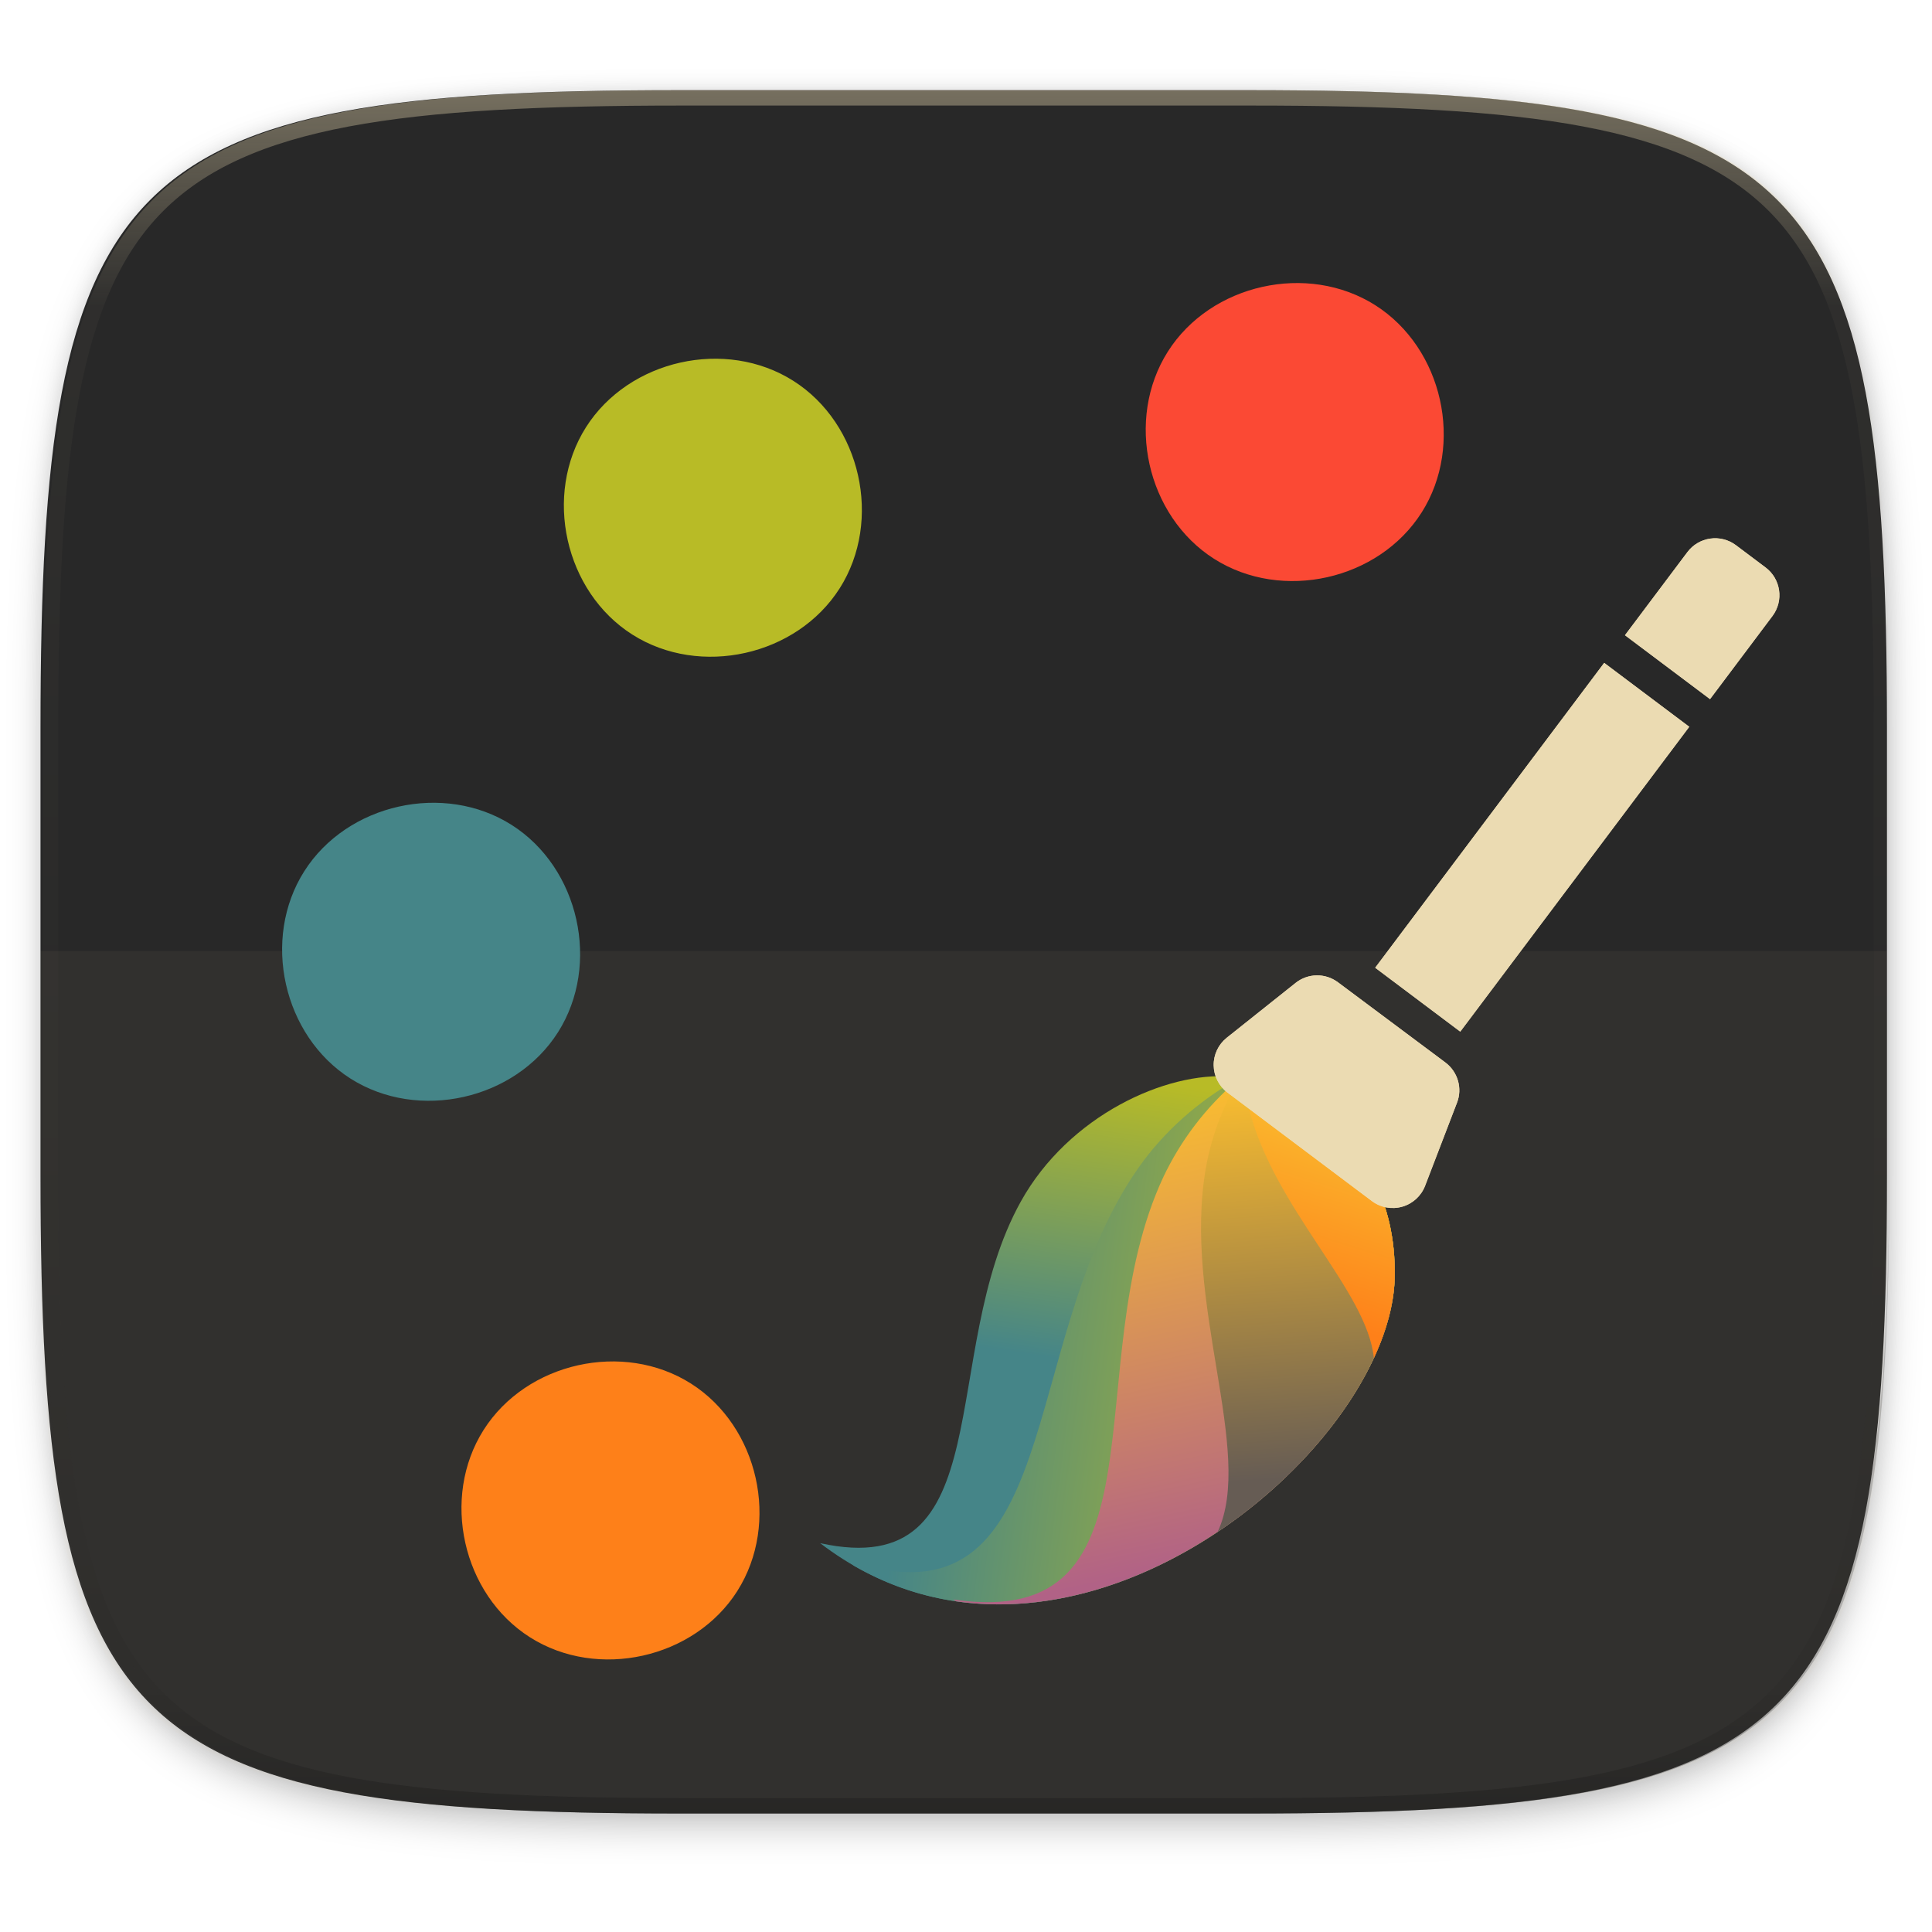
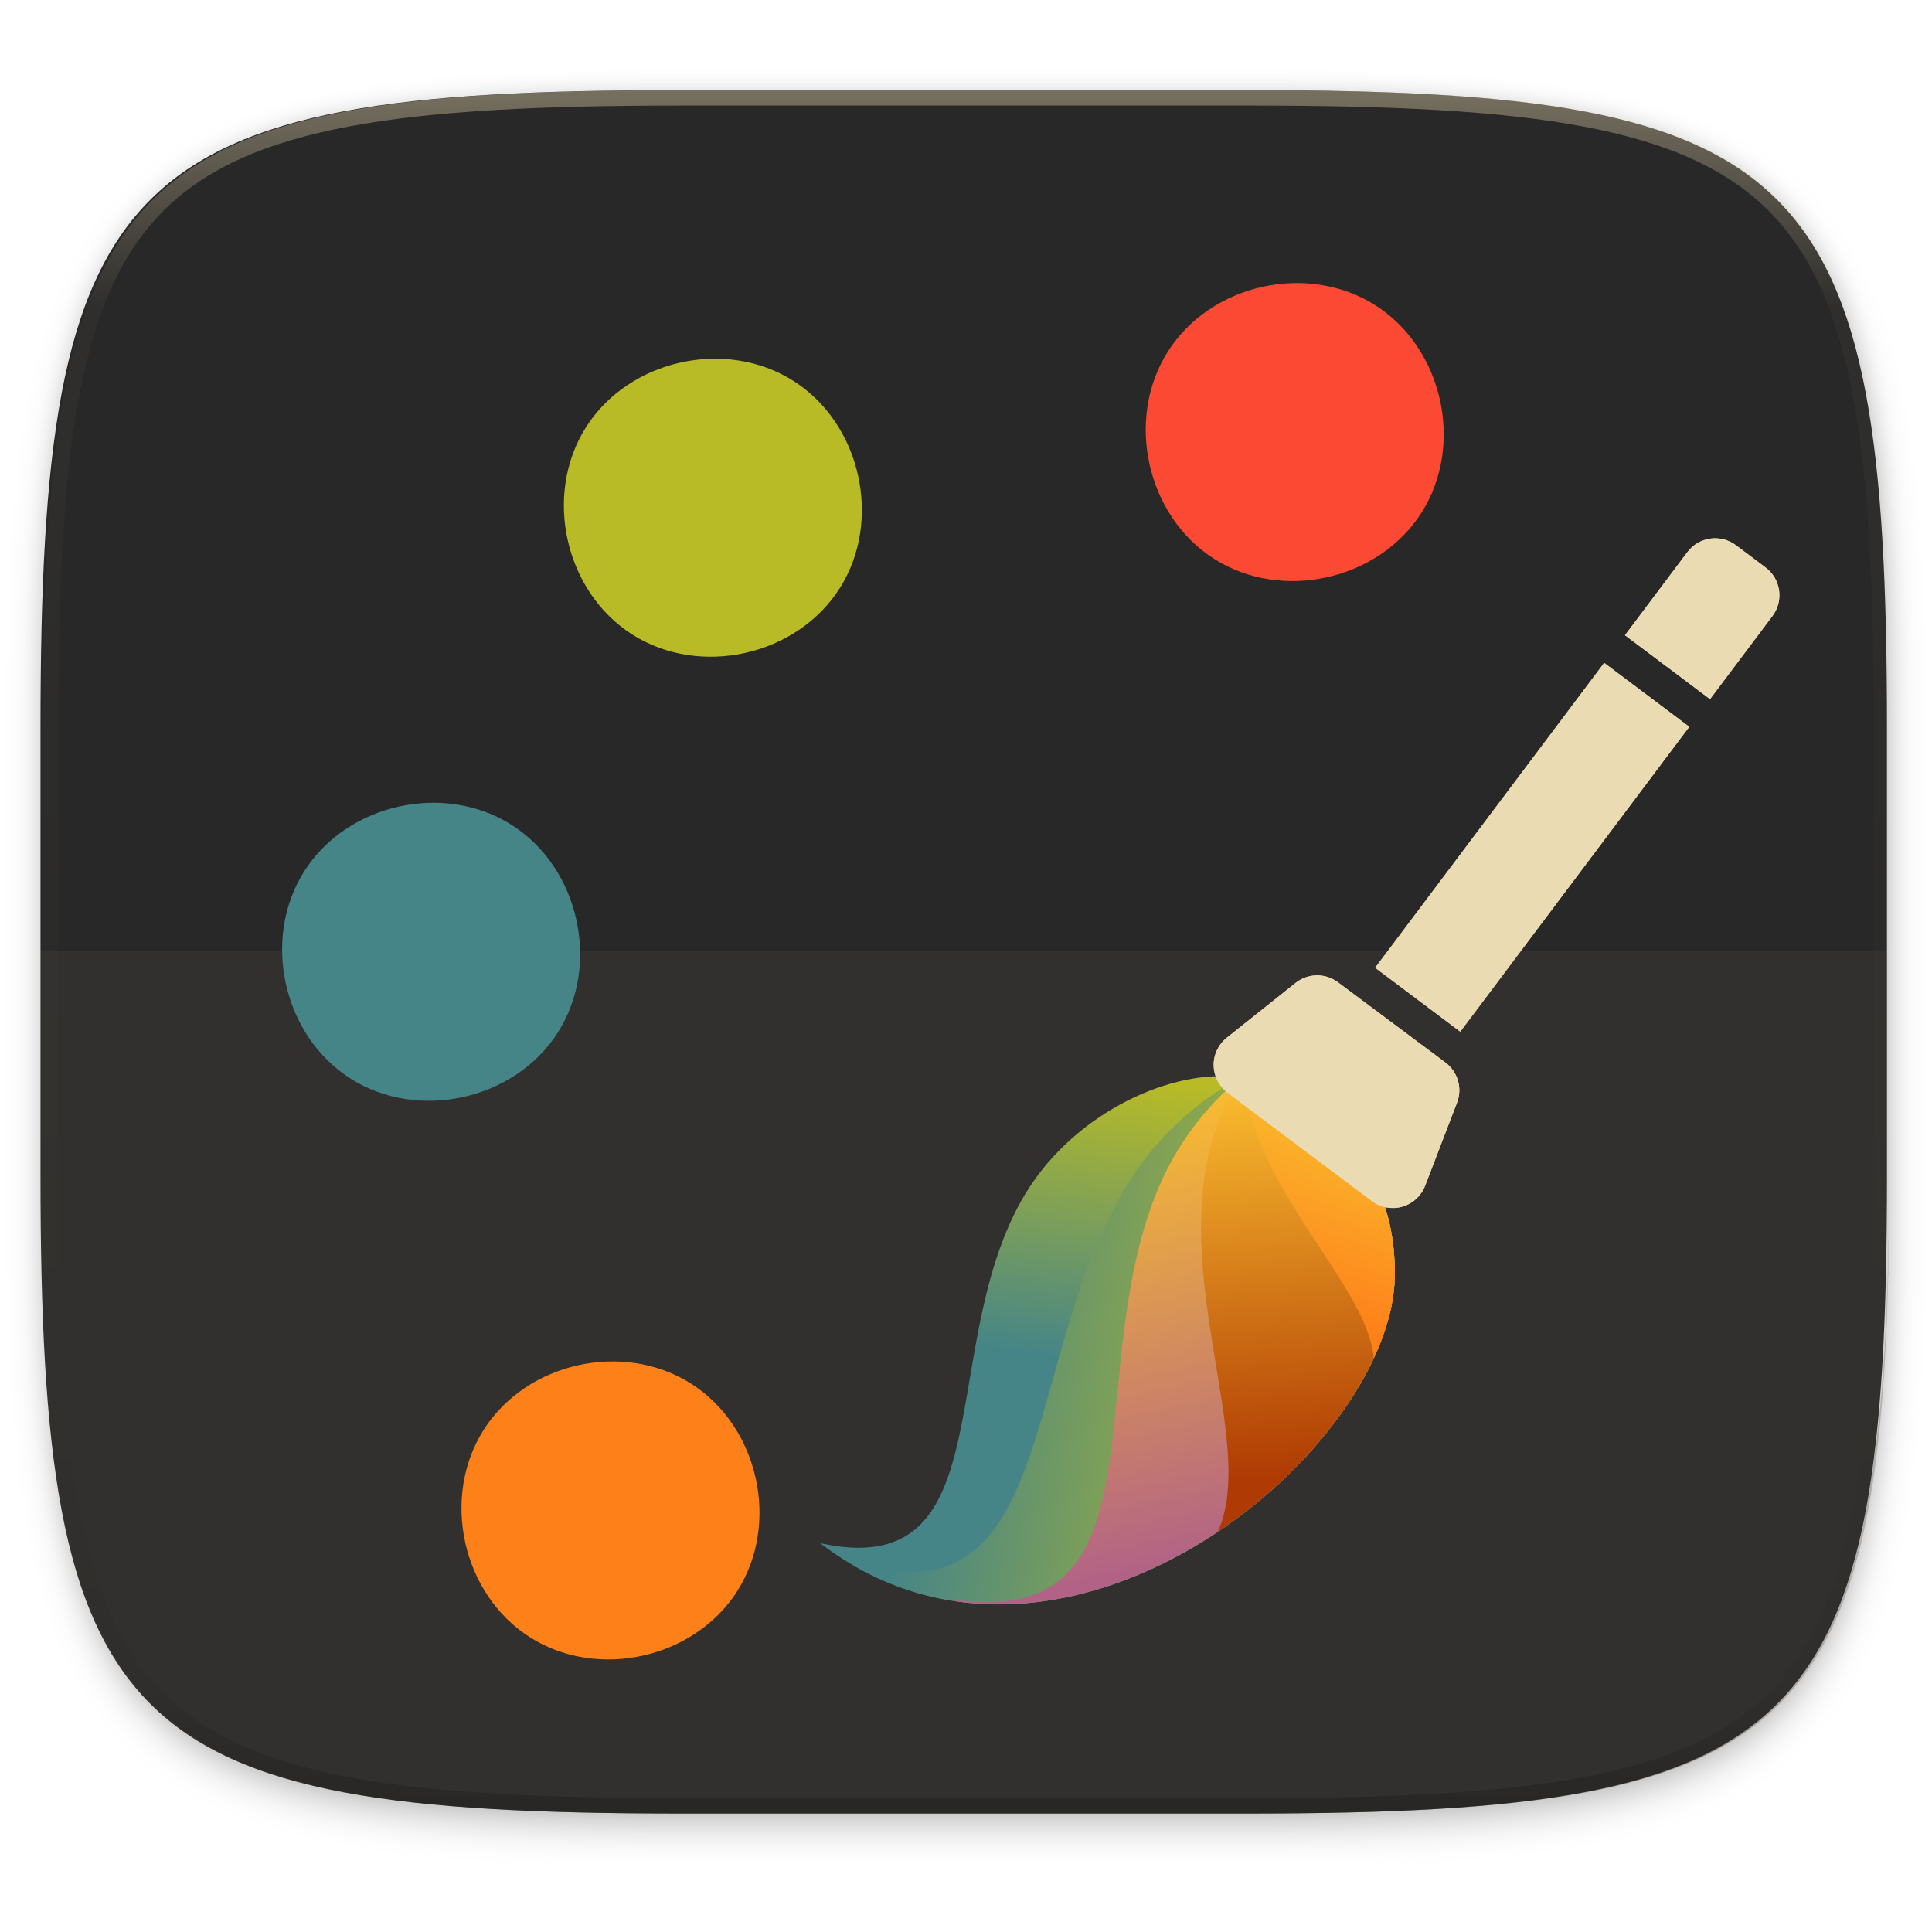
<svg xmlns="http://www.w3.org/2000/svg" xmlns:xlink="http://www.w3.org/1999/xlink" width="256" height="256" viewBox="0 0 67.73 67.73">
  <defs>
    <clipPath id="e">
      <path d="M361.938-212C507.235-212 528-191.287 528-46.125v116.25C528 215.286 507.235 236 361.937 236H214.063C68.766 236 48 215.286 48 70.125v-116.25C48-191.287 68.765-212 214.063-212z" fill="#b16286" />
    </clipPath>
    <filter id="d" width="1.023" height="1.025" x="-.01" y="-.01" color-interpolation-filters="sRGB">
      <feGaussianBlur stdDeviation="1.16" />
    </filter>
    <filter id="c" width="1.046" height="1.05" x="-.02" y="-.03" color-interpolation-filters="sRGB">
      <feGaussianBlur stdDeviation="2.32" />
    </filter>
    <linearGradient id="f" x1="296" x2="296" y1="-212" y2="236" gradientUnits="userSpaceOnUse">
      <stop offset="0" stop-color="#ebdbb2" />
      <stop offset=".125" stop-color="#ebdbb2" stop-opacity=".098" />
      <stop offset=".925" stop-opacity=".098" />
      <stop offset="1" stop-opacity=".498" />
    </linearGradient>
    <linearGradient id="a" x1="61.291" x2="77.655" y1="17.635" y2="17.635" gradientTransform="scale(.58013 1.72375)" gradientUnits="userSpaceOnUse">
      <stop offset="0" stop-color="#ebdbb2" />
      <stop offset="1" stop-color="#ebdbb2" />
    </linearGradient>
    <linearGradient id="b" x1="48.484" x2="77.873" y1="17.635" y2="17.635" gradientTransform="scale(.58013 1.72375)" gradientUnits="userSpaceOnUse">
      <stop offset="0" stop-color="#ebdbb2" />
      <stop offset="1" stop-color="#282828" />
    </linearGradient>
    <linearGradient id="k" x1="24.212" x2="17.696" y1="51.153" y2="54.691" gradientTransform="matrix(1.12436 1.01238 .37894 -.42086 -17.317 289.24)" gradientUnits="userSpaceOnUse">
      <stop offset="0" stop-color="#fe8019" />
      <stop offset="1" stop-color="#fabd2f" />
    </linearGradient>
    <linearGradient id="j" x1="37.892" x2="25.419" y1="32.725" y2="41.033" gradientTransform="matrix(.6914 .62254 .61624 -.6844 -20.156 296.634)" gradientUnits="userSpaceOnUse">
-       <stop offset="0" stop-color="#665c54" />
+       <stop offset="0" stop-color="#af3a03" />
      <stop offset="1" stop-color="#fabd2f" />
    </linearGradient>
    <linearGradient id="i" x1="44.19" x2="29.179" y1="25.124" y2="37.738" gradientTransform="matrix(.52588 .4735 .8102 -.89982 -23.117 304.347)" gradientUnits="userSpaceOnUse">
      <stop offset="0" stop-color="#b16286" />
      <stop offset="1" stop-color="#fabd2f" />
    </linearGradient>
    <linearGradient id="h" x1="39.422" x2="46.438" y1="20.876" y2="33.677" gradientTransform="matrix(.50481 .45454 .844 -.93737 -23.789 306.098)" gradientUnits="userSpaceOnUse">
      <stop offset="0" stop-color="#458588" />
      <stop offset="1" stop-color="#b8bb26" />
    </linearGradient>
    <linearGradient id="g" x1="36.137" x2="26.446" y1="21.624" y2="38.445" gradientTransform="matrix(.5366 .48315 .79402 -.88185 -23.684 305.827)" gradientUnits="userSpaceOnUse">
      <stop offset="0" stop-color="#458588" />
      <stop offset=".475" stop-color="#458588" />
      <stop offset="1" stop-color="#b8bb26" />
    </linearGradient>
    <linearGradient id="l" x1="61.291" x2="77.655" y1="17.635" y2="17.635" gradientTransform="scale(.58013 1.72375)" gradientUnits="userSpaceOnUse" xlink:href="#a" />
    <linearGradient id="m" x1="48.484" x2="77.873" y1="17.635" y2="17.635" gradientTransform="scale(.58013 1.72375)" gradientUnits="userSpaceOnUse" xlink:href="#b" />
  </defs>
  <path d="M188.969 46C261.617 46 272 56.357 272 128.938v58.125c0 72.58-10.383 82.937-83.031 82.937H115.03C42.383 270 32 259.643 32 187.062v-58.125C32 56.358 42.383 46 115.031 46z" transform="matrix(.2697 0 0 .2697 -7.129 -8.706)" filter="url(#c)" opacity=".2" />
  <path d="M188.969 44C261.617 44 272 54.357 272 126.938v58.124C272 257.644 261.617 268 188.969 268H115.03C42.383 268 32 257.643 32 185.062v-58.125C32 54.358 42.383 44 115.031 44z" transform="matrix(.2697 0 0 .2697 -7.129 -8.706)" filter="url(#d)" opacity=".1" />
  <path d="M23.815 3.161c-9.798 0-15.394.697-18.545 3.843-3.15 3.147-3.85 8.738-3.85 18.526v15.677c0 9.788.7 15.379 3.85 18.525 3.15 3.147 8.747 3.844 18.545 3.844h19.941c9.798 0 15.394-.697 18.545-3.844 3.15-3.146 3.85-8.737 3.85-18.525V25.53c0-9.788-.7-15.38-3.85-18.526-3.15-3.146-8.747-3.843-18.545-3.843z" fill="#282828" />
  <path d="M1.502 40.667v.54c0 9.788.699 15.379 3.85 18.525 3.15 3.147 8.747 3.844 18.544 3.844h19.941c9.798 0 15.395-.697 18.545-3.844 3.15-3.146 3.85-8.737 3.85-18.525v-.54c0 9.788-.7 15.38-3.85 18.526-3.15 3.146-8.747 3.843-18.545 3.843H23.896c-9.797 0-15.394-.697-18.545-3.843-3.15-3.147-3.85-8.738-3.85-18.526z" fill="#282828" opacity=".2" />
  <path d="M1.42 33.337v9.34c0 9.145.7 14.368 3.85 17.308 3.15 2.94 8.747 3.59 18.545 3.59h19.941c9.798 0 15.394-.65 18.545-3.59 3.15-2.94 3.85-8.163 3.85-17.308v-9.34z" opacity=".05" fill="#ebdbb2" />
  <path d="M361.938-212C507.235-212 528-191.287 528-46.125v116.25C528 215.286 507.235 236 361.937 236H214.063C68.766 236 48 215.286 48 70.125v-116.25C48-191.287 68.765-212 214.063-212z" clip-path="url(#e)" transform="matrix(.13485 0 0 .13485 -4.971 31.75)" fill="none" opacity=".4" stroke-linecap="round" stroke-linejoin="round" stroke-width="8" stroke="url(#f)" />
  <path d="M25.85 55.774c-1.506 2.372-4.898 3.13-7.27 1.625-2.373-1.505-3.131-4.897-1.626-7.27 1.505-2.372 4.897-3.13 7.27-1.625 2.373 1.506 3.13 4.898 1.625 7.27z" fill="#fe8019" />
  <path d="M19.561 36.188c-1.505 2.373-4.897 3.131-7.27 1.626-2.371-1.505-3.13-4.898-1.625-7.27s4.898-3.13 7.27-1.625 3.13 4.897 1.625 7.27z" fill="#458588" />
  <path d="M29.439 20.621c-1.505 2.373-4.898 3.131-7.27 1.626s-3.13-4.898-1.626-7.27c1.505-2.372 4.898-3.13 7.27-1.625s3.13 4.897 1.626 7.27z" fill="#b8bb26" />
  <path d="M49.837 17.968c-1.505 2.373-4.898 3.131-7.27 1.626s-3.13-4.898-1.625-7.27 4.897-3.13 7.27-1.625c2.371 1.505 3.13 4.897 1.625 7.27z" fill="#fb4934" />
  <g>
    <path d="M22.574 284.111c-2.277.204-5.378 2.327-6.509 5.575-2.004 5.755 1.68 13.3-4.871 13.016 9.454 4.924 19.21-6.597 18.232-12.69-.212-1.317-.683-2.366-1.302-3.193z" fill="url(#g)" fill-rule="evenodd" transform="rotate(9.912 1453.427 279.64)" />
    <path d="M12.487 303.274c9.028 3.314 17.872-7.447 16.939-13.261-.212-1.318-.683-2.367-1.302-3.194l-5.372-2.62c-1.14.949-2.146 2.165-2.828 3.614-3.197 6.795.346 16.517-7.647 15.325.07.047.14.092.21.136z" fill="url(#h)" fill-rule="evenodd" transform="rotate(9.912 1453.427 279.64)" />
    <path d="M16.242 303.89c7.558-.218 13.987-8.877 13.184-13.877-.212-1.318-.683-2.367-1.302-3.194l-5.332-2.6a10.236 10.236 0 0 0-1.952 3.755c-1.903 7.004 3.101 15.663-4.706 15.87l.108.047z" fill="url(#i)" fill-rule="evenodd" transform="rotate(9.912 1453.427 279.64)" />
    <path d="M24.853 299.914c3.127-2.989 5.032-7.043 4.573-9.901-.212-1.318-.683-2.367-1.302-3.194l-5.294-2.582a9.176 9.176 0 0 0-.58 3.145c-.017 4.82 3.412 9.549 2.603 12.532z" fill="url(#j)" fill-rule="evenodd" transform="rotate(9.912 1453.427 279.64)" />
    <path d="M29.2 292.97c.282-1.056.369-2.065.226-2.957-.212-1.318-.683-2.367-1.302-3.194l-5.027-2.452c.075.237.164.472.266.704 1.471 3.336 5.196 5.595 5.836 7.9z" fill="url(#k)" fill-rule="evenodd" transform="rotate(9.912 1453.427 279.64)" />
    <g fill="none">
      <path d="M10.2 231.51h1.083v3.881H10.2zm-.214 4.227l1.365-.004c.158 0 .298.105.34.257l.248.87a.353.353 0 0 1-.339.45H9.76a.353.353 0 0 1-.34-.442l.225-.867a.353.353 0 0 1 .34-.264zm.214-4.579V230.1c0-.195.158-.353.353-.353h.377c.195 0 .353.158.353.353v1.058z" fill="url(#l)" transform="scale(3.44418) rotate(36.912 349.996 128.31)" />
      <path d="M10.2 231.51h1.083v3.881H10.2zm-.214 4.227l1.365-.004c.158 0 .298.105.34.257l.248.87a.353.353 0 0 1-.339.45H9.76a.353.353 0 0 1-.34-.442l.225-.867a.353.353 0 0 1 .34-.264zm.214-4.579V230.1c0-.195.158-.353.353-.353h.377c.195 0 .353.158.353.353v1.058z" fill="url(#m)" transform="scale(3.44418) rotate(36.912 349.996 128.31)" />
    </g>
  </g>
</svg>
